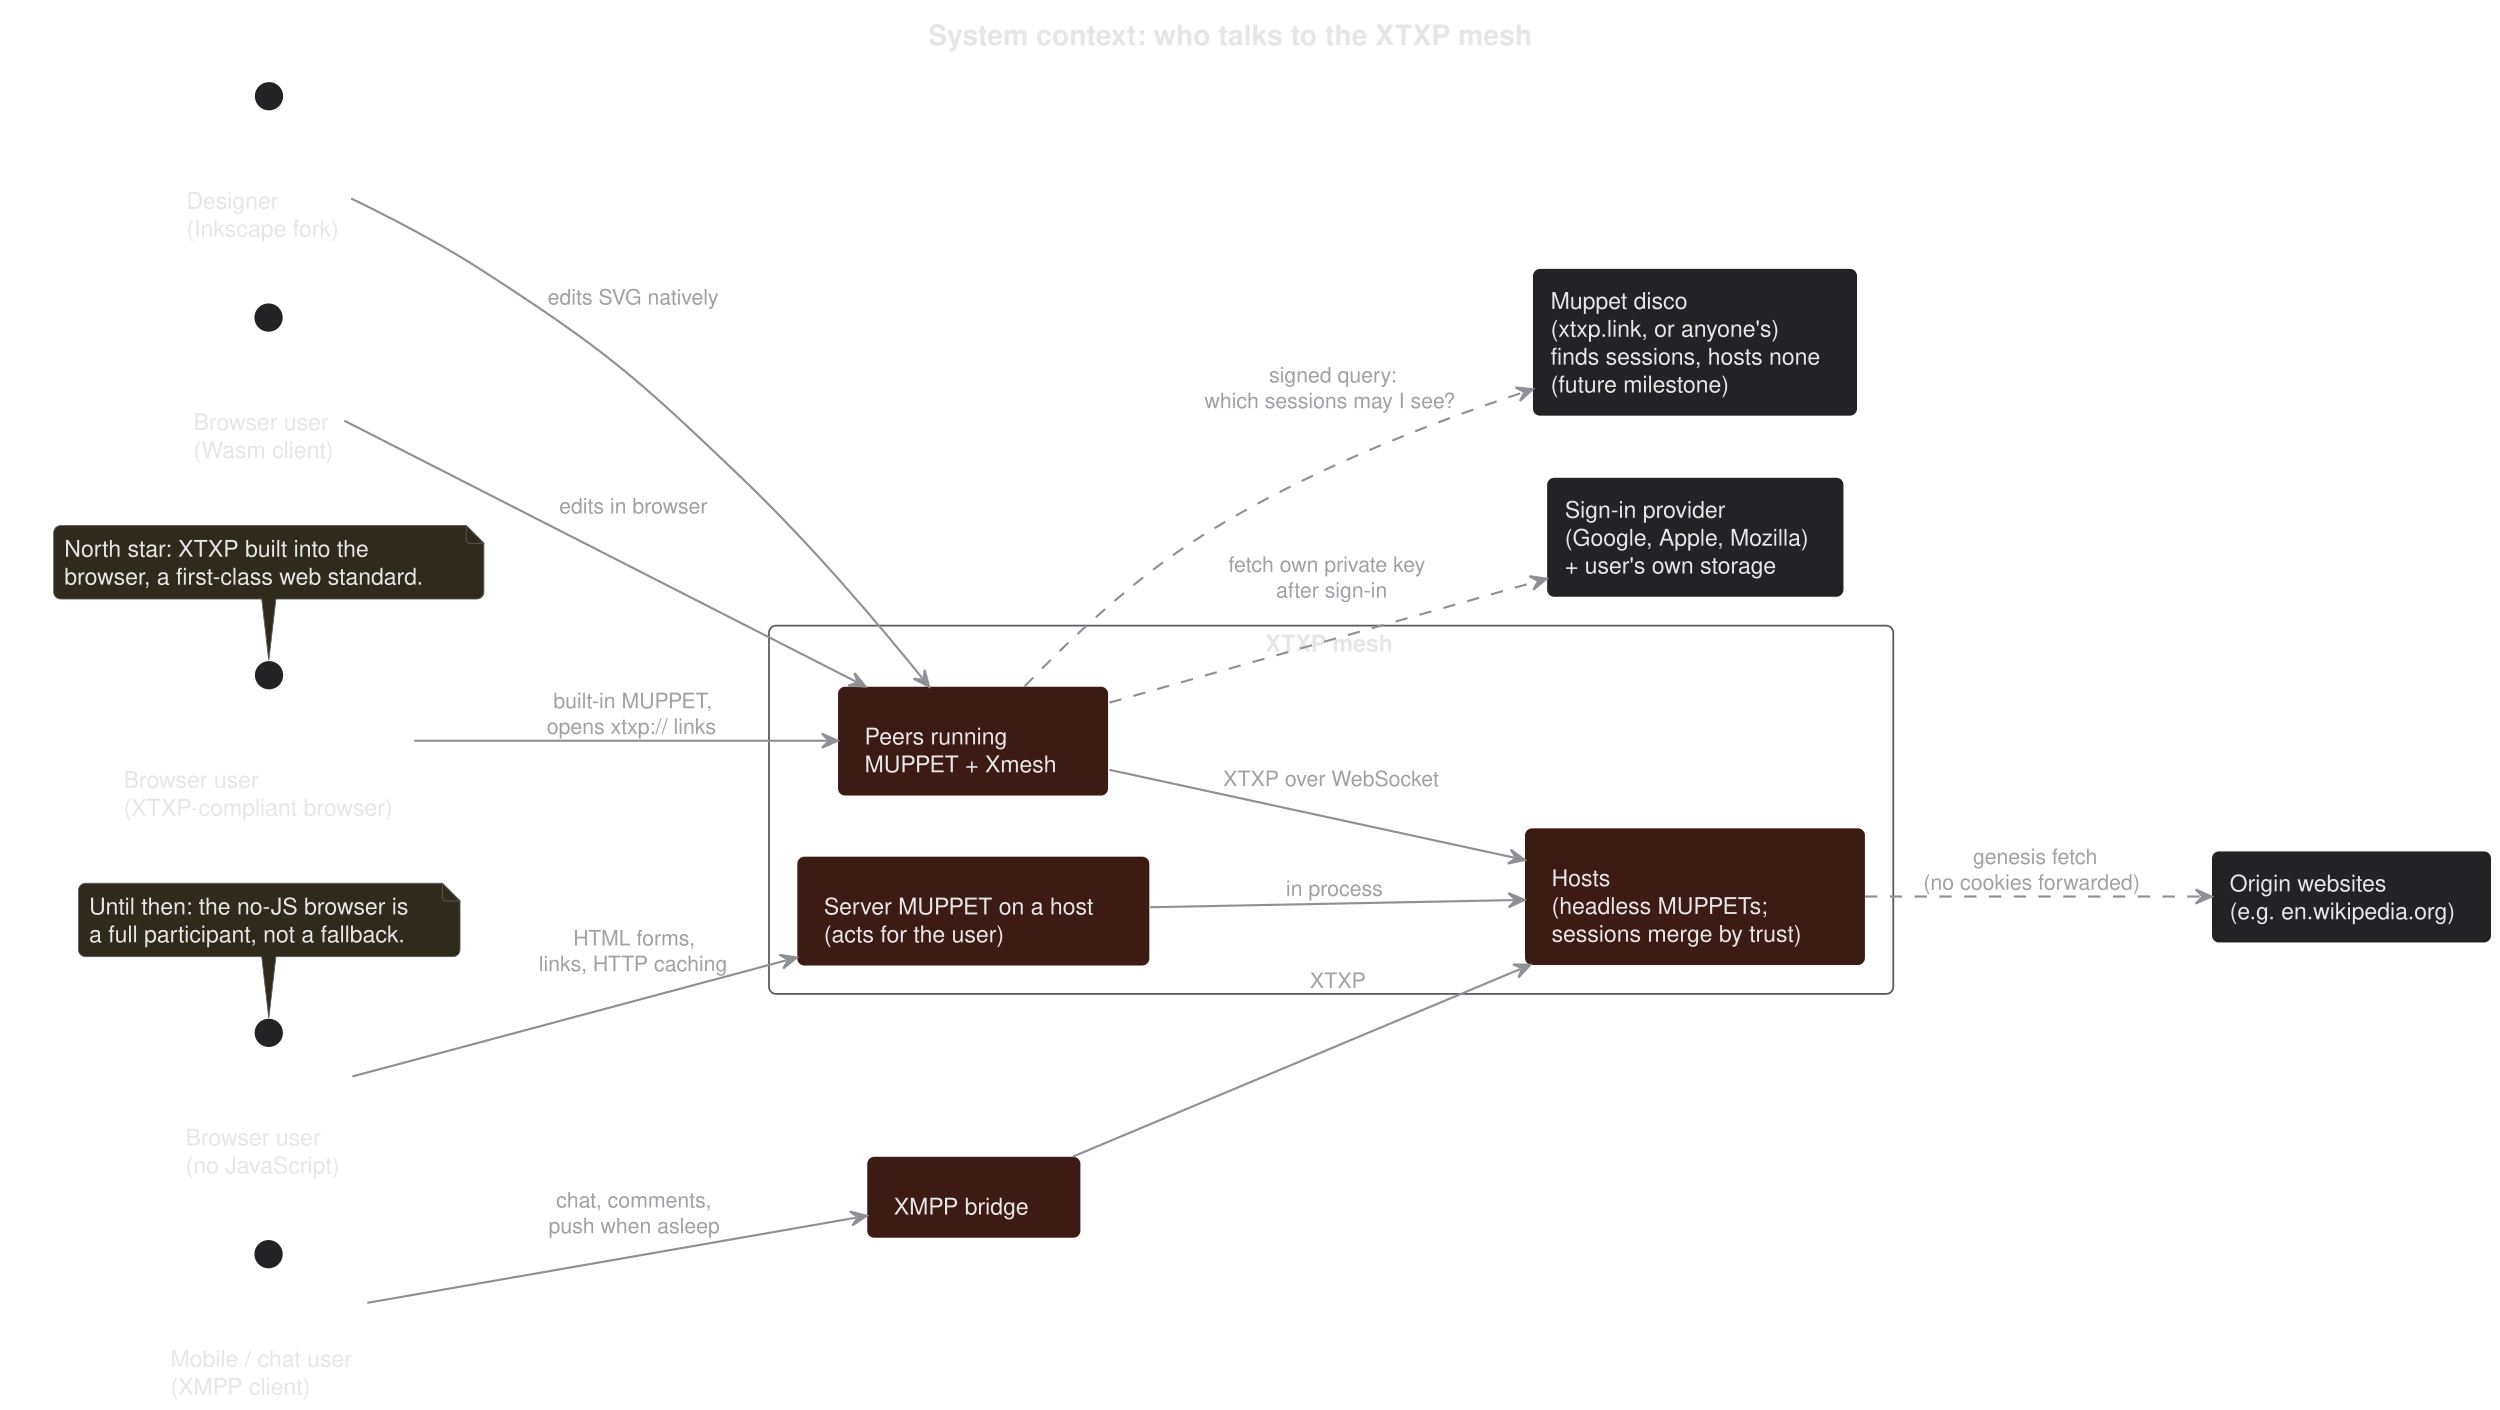
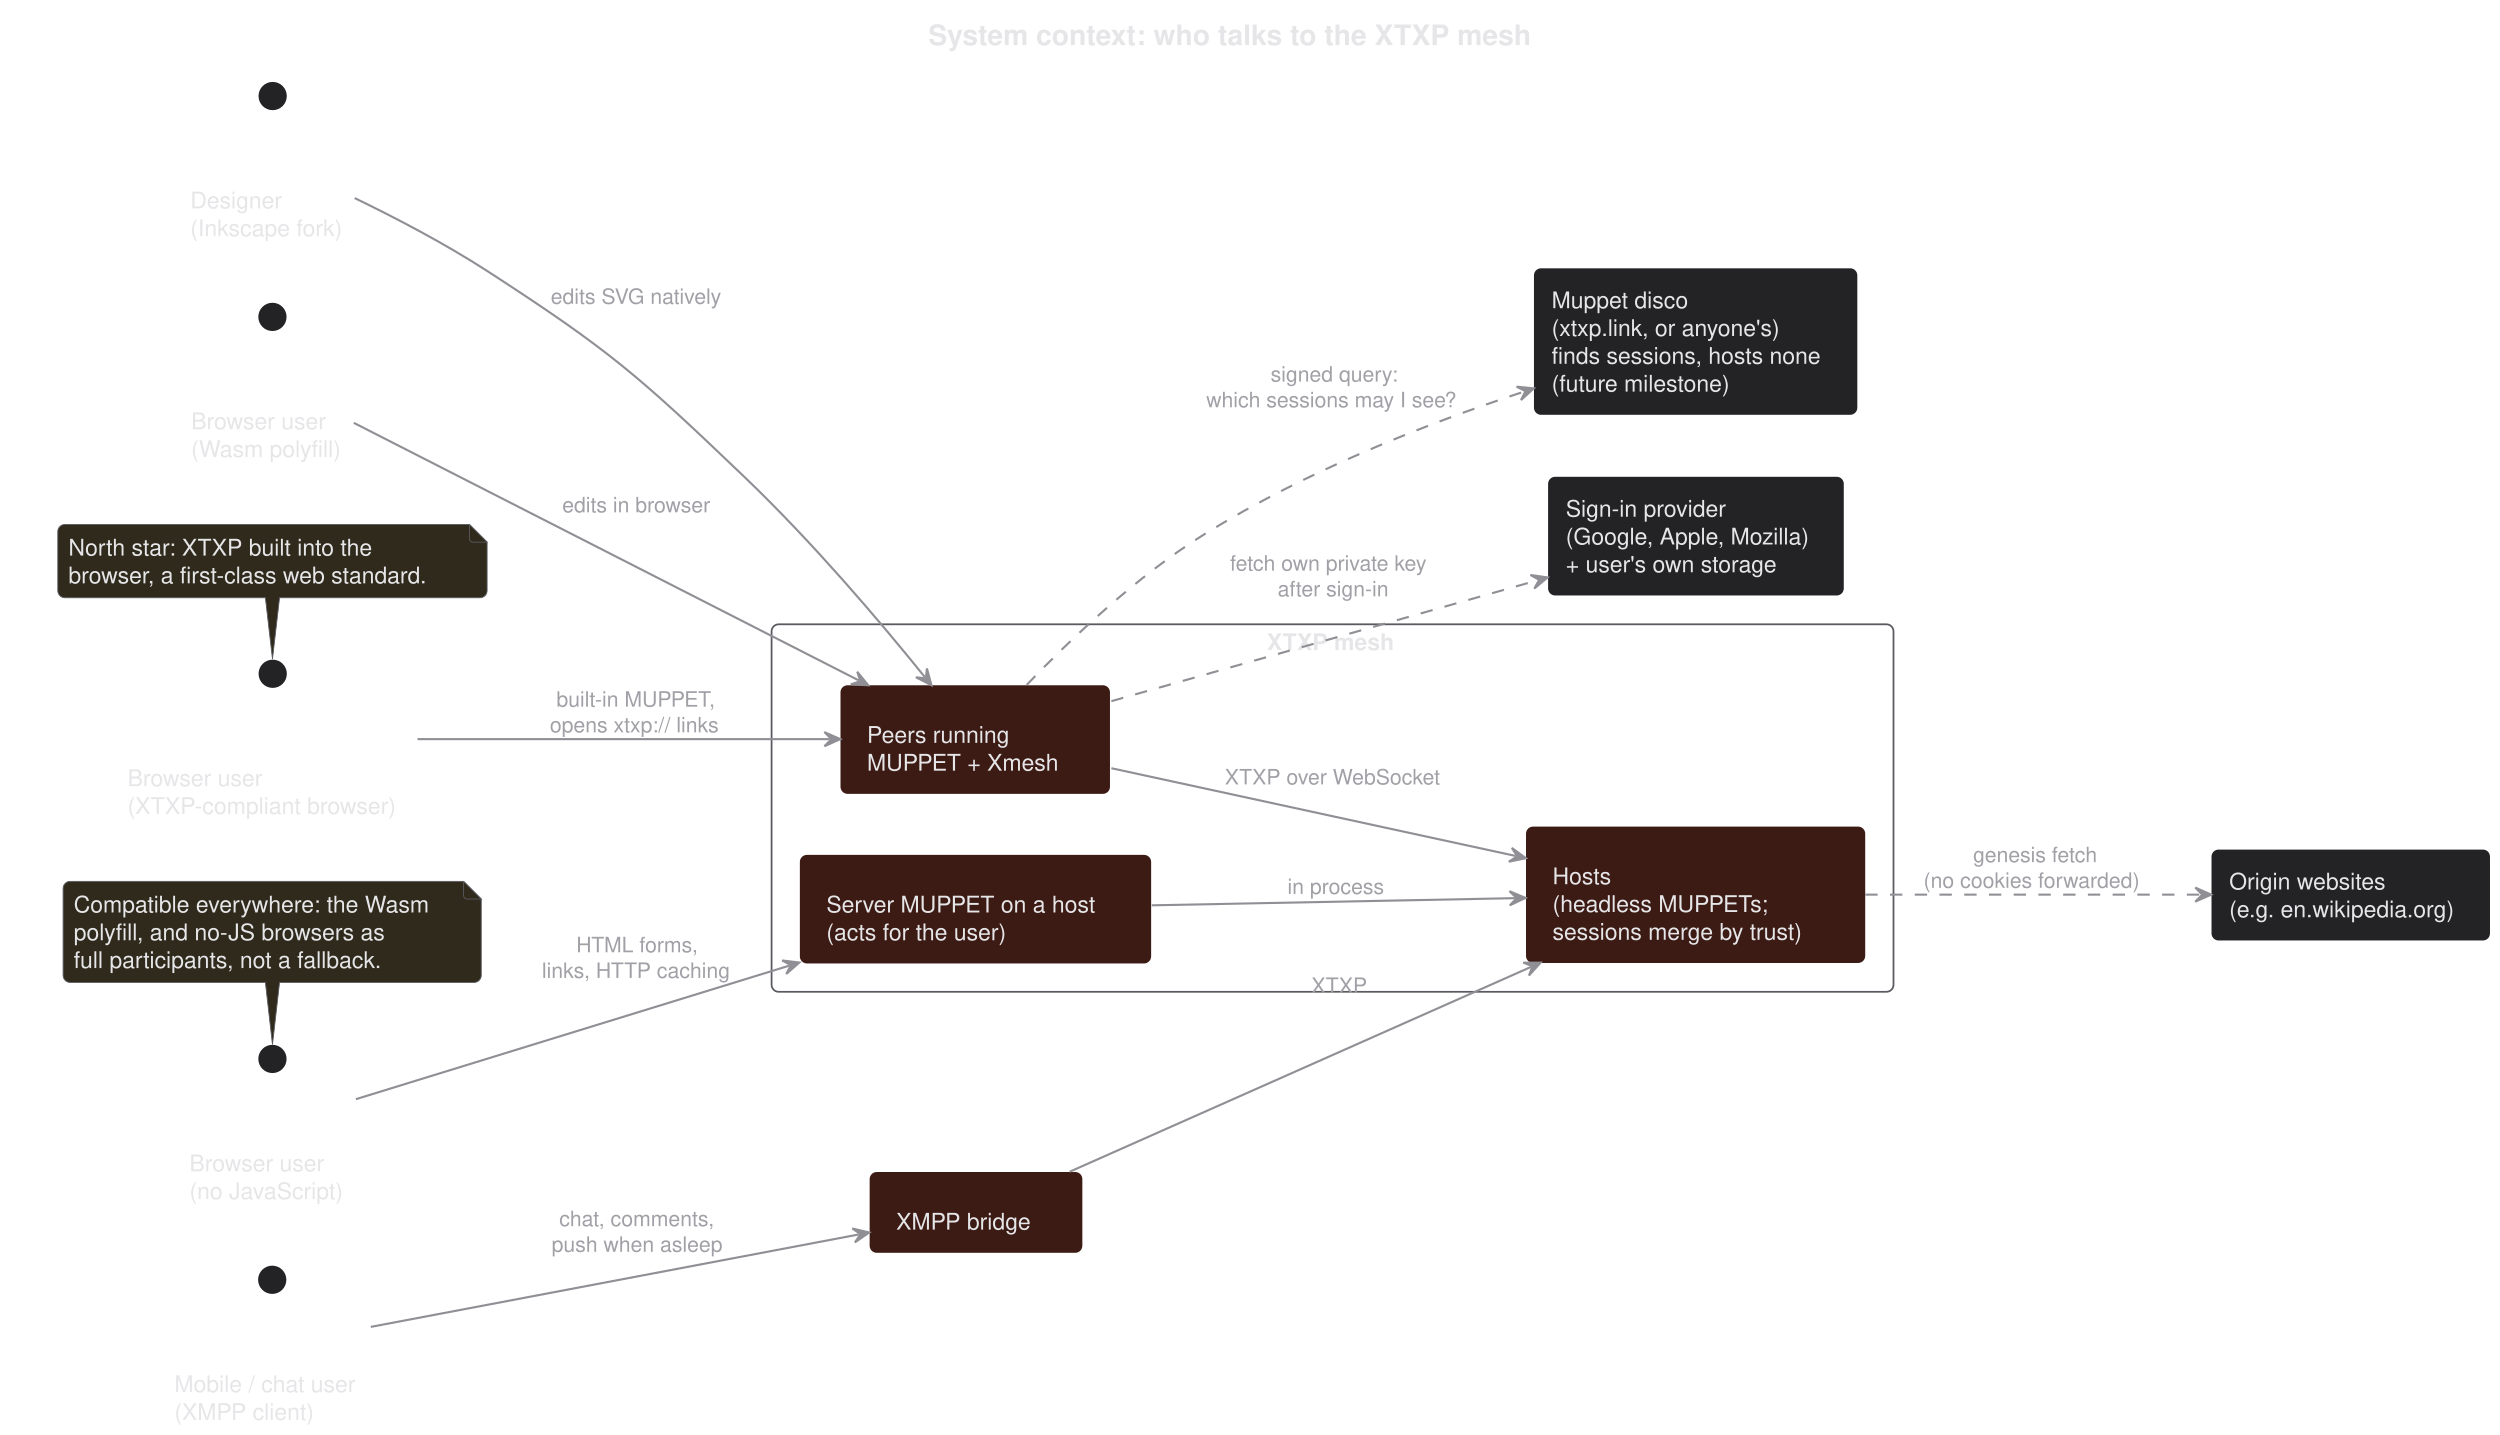
- <svg xmlns="http://www.w3.org/2000/svg" contentStyleType="text/css" data-diagram-type="DESCRIPTION" height="796px" preserveAspectRatio="none" style="width:1412px;height:796px;" version="1.1" viewBox="0 0 1412 796" width="1412px" zoomAndPan="magnify">
+ <svg xmlns="http://www.w3.org/2000/svg" contentStyleType="text/css" data-diagram-type="DESCRIPTION" height="812px" preserveAspectRatio="none" style="width:1415px;height:812px;" version="1.1" viewBox="0 0 1415 812" width="1415px" zoomAndPan="magnify">
  <defs />
  <g>
    <g class="title" data-source-line="2">
-       <text fill="#E6E6E8" font-family="Helvetica" font-size="16" font-weight="bold" lengthAdjust="spacing" textLength="350.5" x="524.215" y="25.5">System context: who talks to the XTXP mesh</text>
+       <text fill="#E6E6E8" font-family="Helvetica" font-size="16" font-weight="bold" lengthAdjust="spacing" textLength="350.5" x="525.415" y="25.5">System context: who talks to the XTXP mesh</text>
    </g>
    <g class="cluster" data-entity="mesh" data-source-line="12" data-uid="ent0007" id="cluster_mesh">
-       <rect fill="none" height="208" rx="4" ry="4" style="stroke:#5A5A60;stroke-width:1;" width="635" x="434.32" y="353.359" />
-       <text fill="#E6E6E8" font-family="Helvetica" font-size="13" font-weight="bold" lengthAdjust="spacing" textLength="74.356" x="714.642" y="367.953">XTXP mesh</text>
+       <rect fill="none" height="208" rx="4" ry="4" style="stroke:#5A5A60;stroke-width:1;" width="635" x="436.72" y="353.359" />
+       <text fill="#E6E6E8" font-family="Helvetica" font-size="13" font-weight="bold" lengthAdjust="spacing" textLength="74.356" x="717.042" y="367.953">XTXP mesh</text>
    </g>
    <g class="entity" data-entity="peers" data-source-line="13" data-uid="ent0008" id="entity_peers">
-       <rect fill="#3D1B15" height="61.459" rx="4" ry="4" width="152.525" x="473.32" y="387.859" />
-       <rect fill="#3D1B15" height="10" width="15" x="605.845" y="392.859" />
-       <rect fill="#3D1B15" height="2" width="4" x="603.845" y="394.859" />
-       <rect fill="#3D1B15" height="2" width="4" x="603.845" y="398.859" />
-       <text fill="#E6E6E8" font-family="Helvetica" font-size="13" lengthAdjust="spacing" textLength="85.617" x="488.32" y="420.453">Peers running</text>
-       <text fill="#E6E6E8" font-family="Helvetica" font-size="13" lengthAdjust="spacing" textLength="112.525" x="488.32" y="436.183">MUPPET + Xmesh</text>
+       <rect fill="#3D1B15" height="61.459" rx="4" ry="4" width="152.525" x="475.72" y="387.859" />
+       <rect fill="#3D1B15" height="10" width="15" x="608.245" y="392.859" />
+       <rect fill="#3D1B15" height="2" width="4" x="606.245" y="394.859" />
+       <rect fill="#3D1B15" height="2" width="4" x="606.245" y="398.859" />
+       <text fill="#E6E6E8" font-family="Helvetica" font-size="13" lengthAdjust="spacing" textLength="85.617" x="490.72" y="420.453">Peers running</text>
+       <text fill="#E6E6E8" font-family="Helvetica" font-size="13" lengthAdjust="spacing" textLength="112.525" x="490.72" y="436.183">MUPPET + Xmesh</text>
    </g>
    <g class="entity" data-entity="hosts" data-source-line="14" data-uid="ent0009" id="entity_hosts">
-       <rect fill="#3D1B15" height="77.189" rx="4" ry="4" width="191.988" x="861.32" y="467.859" />
-       <rect fill="#3D1B15" height="10" width="15" x="1033.308" y="472.859" />
-       <rect fill="#3D1B15" height="2" width="4" x="1031.308" y="474.859" />
-       <rect fill="#3D1B15" height="2" width="4" x="1031.308" y="478.859" />
-       <text fill="#E6E6E8" font-family="Helvetica" font-size="13" lengthAdjust="spacing" textLength="35.433" x="876.32" y="500.453">Hosts</text>
-       <text fill="#E6E6E8" font-family="Helvetica" font-size="13" lengthAdjust="spacing" textLength="128.388" x="876.32" y="516.183">(headless MUPPETs;</text>
-       <text fill="#E6E6E8" font-family="Helvetica" font-size="13" lengthAdjust="spacing" textLength="151.988" x="876.32" y="531.912">sessions merge by trust)</text>
+       <rect fill="#3D1B15" height="77.189" rx="4" ry="4" width="191.988" x="863.72" y="467.859" />
+       <rect fill="#3D1B15" height="10" width="15" x="1035.708" y="472.859" />
+       <rect fill="#3D1B15" height="2" width="4" x="1033.708" y="474.859" />
+       <rect fill="#3D1B15" height="2" width="4" x="1033.708" y="478.859" />
+       <text fill="#E6E6E8" font-family="Helvetica" font-size="13" lengthAdjust="spacing" textLength="35.433" x="878.72" y="500.453">Hosts</text>
+       <text fill="#E6E6E8" font-family="Helvetica" font-size="13" lengthAdjust="spacing" textLength="128.388" x="878.72" y="516.183">(headless MUPPETs;</text>
+       <text fill="#E6E6E8" font-family="Helvetica" font-size="13" lengthAdjust="spacing" textLength="151.988" x="878.72" y="531.912">sessions merge by trust)</text>
    </g>
    <g class="entity" data-entity="server" data-source-line="15" data-uid="ent0010" id="entity_server">
-       <rect fill="#3D1B15" height="61.459" rx="4" ry="4" width="198.818" x="450.32" y="483.859" />
-       <rect fill="#3D1B15" height="10" width="15" x="629.138" y="488.859" />
-       <rect fill="#3D1B15" height="2" width="4" x="627.138" y="490.859" />
-       <rect fill="#3D1B15" height="2" width="4" x="627.138" y="494.859" />
-       <text fill="#E6E6E8" font-family="Helvetica" font-size="13" lengthAdjust="spacing" textLength="158.818" x="465.32" y="516.453">Server MUPPET on a host</text>
-       <text fill="#E6E6E8" font-family="Helvetica" font-size="13" lengthAdjust="spacing" textLength="110.335" x="465.32" y="532.183">(acts for the user)</text>
+       <rect fill="#3D1B15" height="61.459" rx="4" ry="4" width="198.818" x="452.72" y="483.859" />
+       <rect fill="#3D1B15" height="10" width="15" x="631.538" y="488.859" />
+       <rect fill="#3D1B15" height="2" width="4" x="629.538" y="490.859" />
+       <rect fill="#3D1B15" height="2" width="4" x="629.538" y="494.859" />
+       <text fill="#E6E6E8" font-family="Helvetica" font-size="13" lengthAdjust="spacing" textLength="158.818" x="467.72" y="516.453">Server MUPPET on a host</text>
+       <text fill="#E6E6E8" font-family="Helvetica" font-size="13" lengthAdjust="spacing" textLength="110.335" x="467.72" y="532.183">(acts for the user)</text>
    </g>
    <g class="entity" data-entity="designer" data-source-line="6" data-uid="ent0002" id="entity_designer">
-       <ellipse cx="151.924" cy="54.359" fill="#232326" rx="8" ry="8" />
-       <path d="M151.924,62.359 L151.924,89.359 M138.924,70.359 L164.924,70.359 M151.924,89.359 L138.924,104.359 M151.924,89.359 L164.924,104.359" fill="none" />
-       <text fill="#E6E6E8" font-family="Helvetica" font-size="13" lengthAdjust="spacing" textLength="55.098" x="105.32" y="117.953">Designer</text>
-       <text fill="#E6E6E8" font-family="Helvetica" font-size="13" lengthAdjust="spacing" textLength="93.209" x="105.32" y="133.683">(Inkscape fork)</text>
+       <ellipse cx="154.325" cy="54.359" fill="#232326" rx="8" ry="8" />
+       <path d="M154.325,62.359 L154.325,89.359 M141.325,70.359 L167.325,70.359 M154.325,89.359 L141.325,104.359 M154.325,89.359 L167.325,104.359" fill="none" />
+       <text fill="#E6E6E8" font-family="Helvetica" font-size="13" lengthAdjust="spacing" textLength="55.098" x="107.72" y="117.953">Designer</text>
+       <text fill="#E6E6E8" font-family="Helvetica" font-size="13" lengthAdjust="spacing" textLength="93.209" x="107.72" y="133.683">(Inkscape fork)</text>
    </g>
    <g class="entity" data-entity="wasm" data-source-line="7" data-uid="ent0003" id="entity_wasm">
-       <ellipse cx="151.687" cy="179.359" fill="#232326" rx="8" ry="8" />
-       <path d="M151.687,187.359 L151.687,214.359 M138.687,195.359 L164.687,195.359 M151.687,214.359 L138.687,229.359 M151.687,214.359 L164.687,229.359" fill="none" />
-       <text fill="#E6E6E8" font-family="Helvetica" font-size="13" lengthAdjust="spacing" textLength="81.847" x="109.32" y="242.953">Browser user</text>
-       <text fill="#E6E6E8" font-family="Helvetica" font-size="13" lengthAdjust="spacing" textLength="84.735" x="109.32" y="258.683">(Wasm client)</text>
+       <ellipse cx="154.202" cy="179.359" fill="#232326" rx="8" ry="8" />
+       <path d="M154.202,187.359 L154.202,214.359 M141.202,195.359 L167.202,195.359 M154.202,214.359 L141.202,229.359 M154.202,214.359 L167.202,229.359" fill="none" />
+       <text fill="#E6E6E8" font-family="Helvetica" font-size="13" lengthAdjust="spacing" textLength="81.847" x="108.22" y="242.953">Browser user</text>
+       <text fill="#E6E6E8" font-family="Helvetica" font-size="13" lengthAdjust="spacing" textLength="91.965" x="108.22" y="258.683">(Wasm polyfill)</text>
    </g>
    <g class="entity" data-entity="native" data-source-line="8" data-uid="ent0004" id="entity_native">
-       <ellipse cx="151.956" cy="381.359" fill="#232326" rx="8" ry="8" />
-       <path d="M151.956,389.359 L151.956,416.359 M138.956,397.359 L164.956,397.359 M151.956,416.359 L138.956,431.359 M151.956,416.359 L164.956,431.359" fill="none" />
-       <text fill="#E6E6E8" font-family="Helvetica" font-size="13" lengthAdjust="spacing" textLength="81.847" x="69.82" y="444.953">Browser user</text>
-       <text fill="#E6E6E8" font-family="Helvetica" font-size="13" lengthAdjust="spacing" textLength="164.271" x="69.82" y="460.683">(XTXP-compliant browser)</text>
+       <ellipse cx="154.356" cy="381.359" fill="#232326" rx="8" ry="8" />
+       <path d="M154.356,389.359 L154.356,416.359 M141.356,397.359 L167.356,397.359 M154.356,416.359 L141.356,431.359 M154.356,416.359 L167.356,431.359" fill="none" />
+       <text fill="#E6E6E8" font-family="Helvetica" font-size="13" lengthAdjust="spacing" textLength="81.847" x="72.22" y="444.953">Browser user</text>
+       <text fill="#E6E6E8" font-family="Helvetica" font-size="13" lengthAdjust="spacing" textLength="164.271" x="72.22" y="460.683">(XTXP-compliant browser)</text>
    </g>
    <g class="entity" data-entity="nojs" data-source-line="9" data-uid="ent0005" id="entity_nojs">
-       <ellipse cx="151.802" cy="583.359" fill="#232326" rx="8" ry="8" />
-       <path d="M151.802,591.359 L151.802,618.359 M138.802,599.359 L164.802,599.359 M151.802,618.359 L138.802,633.359 M151.802,618.359 L164.802,633.359" fill="none" />
-       <text fill="#E6E6E8" font-family="Helvetica" font-size="13" lengthAdjust="spacing" textLength="81.847" x="104.82" y="646.953">Browser user</text>
-       <text fill="#E6E6E8" font-family="Helvetica" font-size="13" lengthAdjust="spacing" textLength="93.964" x="104.82" y="662.683">(no JavaScript)</text>
+       <ellipse cx="154.202" cy="599.359" fill="#232326" rx="8" ry="8" />
+       <path d="M154.202,607.359 L154.202,634.359 M141.202,615.359 L167.202,615.359 M154.202,634.359 L141.202,649.359 M154.202,634.359 L167.202,649.359" fill="none" />
+       <text fill="#E6E6E8" font-family="Helvetica" font-size="13" lengthAdjust="spacing" textLength="81.847" x="107.22" y="662.953">Browser user</text>
+       <text fill="#E6E6E8" font-family="Helvetica" font-size="13" lengthAdjust="spacing" textLength="93.964" x="107.22" y="678.683">(no JavaScript)</text>
    </g>
    <g class="entity" data-entity="mobile" data-source-line="10" data-uid="ent0006" id="entity_mobile">
-       <ellipse cx="151.678" cy="708.359" fill="#232326" rx="8" ry="8" />
-       <path d="M151.678,716.359 L151.678,743.359 M138.678,724.359 L164.678,724.359 M151.678,743.359 L138.678,758.359 M151.678,743.359 L164.678,758.359" fill="none" />
-       <text fill="#E6E6E8" font-family="Helvetica" font-size="13" lengthAdjust="spacing" textLength="110.716" x="96.32" y="771.953">Mobile / chat user</text>
-       <text fill="#E6E6E8" font-family="Helvetica" font-size="13" lengthAdjust="spacing" textLength="83.592" x="96.32" y="787.683">(XMPP client)</text>
+       <ellipse cx="154.078" cy="724.359" fill="#232326" rx="8" ry="8" />
+       <path d="M154.078,732.359 L154.078,759.359 M141.078,740.359 L167.078,740.359 M154.078,759.359 L141.078,774.359 M154.078,759.359 L167.078,774.359" fill="none" />
+       <text fill="#E6E6E8" font-family="Helvetica" font-size="13" lengthAdjust="spacing" textLength="110.716" x="98.72" y="787.953">Mobile / chat user</text>
+       <text fill="#E6E6E8" font-family="Helvetica" font-size="13" lengthAdjust="spacing" textLength="83.592" x="98.72" y="803.683">(XMPP client)</text>
    </g>
    <g class="entity" data-entity="disco" data-source-line="18" data-uid="ent0011" id="entity_disco">
-       <rect fill="#232326" height="82.918" rx="4" ry="4" width="183.02" x="865.82" y="151.859" />
-       <text fill="#E6E6E8" font-family="Helvetica" font-size="13" lengthAdjust="spacing" textLength="84.03" x="875.82" y="174.453">Muppet disco</text>
-       <text fill="#E6E6E8" font-family="Helvetica" font-size="13" lengthAdjust="spacing" textLength="140.594" x="875.82" y="190.183">(xtxp.link, or anyone's)</text>
-       <text fill="#E6E6E8" font-family="Helvetica" font-size="13" lengthAdjust="spacing" textLength="163.02" x="875.82" y="205.912">finds sessions, hosts none</text>
-       <text fill="#E6E6E8" font-family="Helvetica" font-size="13" lengthAdjust="spacing" textLength="109.484" x="875.82" y="221.642">(future milestone)</text>
+       <rect fill="#232326" height="82.918" rx="4" ry="4" width="183.02" x="868.22" y="151.859" />
+       <text fill="#E6E6E8" font-family="Helvetica" font-size="13" lengthAdjust="spacing" textLength="84.03" x="878.22" y="174.453">Muppet disco</text>
+       <text fill="#E6E6E8" font-family="Helvetica" font-size="13" lengthAdjust="spacing" textLength="140.594" x="878.22" y="190.183">(xtxp.link, or anyone's)</text>
+       <text fill="#E6E6E8" font-family="Helvetica" font-size="13" lengthAdjust="spacing" textLength="163.02" x="878.22" y="205.912">finds sessions, hosts none</text>
+       <text fill="#E6E6E8" font-family="Helvetica" font-size="13" lengthAdjust="spacing" textLength="109.484" x="878.22" y="221.642">(future milestone)</text>
    </g>
    <g class="entity" data-entity="bridge" data-source-line="19" data-uid="ent0012" id="entity_bridge">
-       <rect fill="#3D1B15" height="45.73" rx="4" ry="4" width="120.387" x="489.82" y="653.359" />
-       <rect fill="#3D1B15" height="10" width="15" x="590.207" y="658.359" />
-       <rect fill="#3D1B15" height="2" width="4" x="588.207" y="660.359" />
-       <rect fill="#3D1B15" height="2" width="4" x="588.207" y="664.359" />
-       <text fill="#E6E6E8" font-family="Helvetica" font-size="13" lengthAdjust="spacing" textLength="80.387" x="504.82" y="685.953">XMPP bridge</text>
+       <rect fill="#3D1B15" height="45.73" rx="4" ry="4" width="120.387" x="492.22" y="663.359" />
+       <rect fill="#3D1B15" height="10" width="15" x="592.607" y="668.359" />
+       <rect fill="#3D1B15" height="2" width="4" x="590.607" y="670.359" />
+       <rect fill="#3D1B15" height="2" width="4" x="590.607" y="674.359" />
+       <text fill="#E6E6E8" font-family="Helvetica" font-size="13" lengthAdjust="spacing" textLength="80.387" x="507.22" y="695.953">XMPP bridge</text>
    </g>
    <g class="entity" data-entity="origin" data-source-line="20" data-uid="ent0013" id="entity_origin">
-       <rect fill="#232326" height="51.459" rx="4" ry="4" width="157.611" x="1249.32" y="480.859" />
-       <text fill="#E6E6E8" font-family="Helvetica" font-size="13" lengthAdjust="spacing" textLength="95.323" x="1259.32" y="503.453">Origin websites</text>
-       <text fill="#E6E6E8" font-family="Helvetica" font-size="13" lengthAdjust="spacing" textLength="137.611" x="1259.32" y="519.183">(e.g. en.wikipedia.org)</text>
+       <rect fill="#232326" height="51.459" rx="4" ry="4" width="157.611" x="1251.72" y="480.859" />
+       <text fill="#E6E6E8" font-family="Helvetica" font-size="13" lengthAdjust="spacing" textLength="95.323" x="1261.72" y="503.453">Origin websites</text>
+       <text fill="#E6E6E8" font-family="Helvetica" font-size="13" lengthAdjust="spacing" textLength="137.611" x="1261.72" y="519.183">(e.g. en.wikipedia.org)</text>
    </g>
    <g class="entity" data-entity="sso" data-source-line="21" data-uid="ent0014" id="entity_sso">
-       <rect fill="#232326" height="67.189" rx="4" ry="4" width="167.355" x="873.82" y="269.859" />
-       <text fill="#E6E6E8" font-family="Helvetica" font-size="13" lengthAdjust="spacing" textLength="99.144" x="883.82" y="292.453">Sign-in provider</text>
-       <text fill="#E6E6E8" font-family="Helvetica" font-size="13" lengthAdjust="spacing" textLength="147.355" x="883.82" y="308.183">(Google, Apple, Mozilla)</text>
-       <text fill="#E6E6E8" font-family="Helvetica" font-size="13" lengthAdjust="spacing" textLength="130.121" x="883.82" y="323.912">+ user's own storage</text>
+       <rect fill="#232326" height="67.189" rx="4" ry="4" width="167.355" x="876.22" y="269.859" />
+       <text fill="#E6E6E8" font-family="Helvetica" font-size="13" lengthAdjust="spacing" textLength="99.144" x="886.22" y="292.453">Sign-in provider</text>
+       <text fill="#E6E6E8" font-family="Helvetica" font-size="13" lengthAdjust="spacing" textLength="147.355" x="886.22" y="308.183">(Google, Apple, Mozilla)</text>
+       <text fill="#E6E6E8" font-family="Helvetica" font-size="13" lengthAdjust="spacing" textLength="130.121" x="886.22" y="323.912">+ user's own storage</text>
    </g>
    <g class="entity" data-entity="GMN30" data-source-line="42" data-uid="ent0031" id="entity_GMN30">
-       <path d="M30.32,300.859 L30.32,334.318 A4,4 0 0 0 34.32,338.318 L147.82,338.318 L151.82,372.989 L155.82,338.318 L269.291,338.318 A4,4 0 0 0 273.291,334.318 L273.291,306.859 L263.291,296.859 L34.32,296.859 A4,4 0 0 0 30.32,300.859" fill="#2F2A1C" style="stroke:#5A5A60;stroke-width:0.5;" />
-       <path d="M263.291,296.859 L263.291,304.859 A2,2 0 0 0 265.291,306.859 L273.291,306.859 L263.291,296.859" fill="#2F2A1C" style="stroke:#5A5A60;stroke-width:0.5;" />
-       <text fill="#E6E6E8" font-family="Helvetica" font-size="13" lengthAdjust="spacing" textLength="182.781" x="36.32" y="314.453">North star: XTXP built into the</text>
-       <text fill="#E6E6E8" font-family="Helvetica" font-size="13" lengthAdjust="spacing" textLength="221.971" x="36.32" y="330.183">browser, a first-class web standard.</text>
+       <path d="M32.72,300.859 L32.72,334.318 A4,4 0 0 0 36.72,338.318 L150.22,338.318 L154.22,372.989 L158.22,338.318 L271.691,338.318 A4,4 0 0 0 275.691,334.318 L275.691,306.859 L265.691,296.859 L36.72,296.859 A4,4 0 0 0 32.72,300.859" fill="#2F2A1C" style="stroke:#5A5A60;stroke-width:0.5;" />
+       <path d="M265.691,296.859 L265.691,304.859 A2,2 0 0 0 267.691,306.859 L275.691,306.859 L265.691,296.859" fill="#2F2A1C" style="stroke:#5A5A60;stroke-width:0.5;" />
+       <text fill="#E6E6E8" font-family="Helvetica" font-size="13" lengthAdjust="spacing" textLength="182.781" x="38.72" y="314.453">North star: XTXP built into the</text>
+       <text fill="#E6E6E8" font-family="Helvetica" font-size="13" lengthAdjust="spacing" textLength="221.971" x="38.72" y="330.183">browser, a first-class web standard.</text>
    </g>
    <g class="entity" data-entity="GMN33" data-source-line="47" data-uid="ent0034" id="entity_GMN33">
-       <path d="M44.32,502.859 L44.32,536.318 A4,4 0 0 0 48.32,540.318 L147.82,540.318 L151.82,574.989 L155.82,540.318 L255.819,540.318 A4,4 0 0 0 259.818,536.318 L259.818,508.859 L249.819,498.859 L48.32,498.859 A4,4 0 0 0 44.32,502.859" fill="#2F2A1C" style="stroke:#5A5A60;stroke-width:0.5;" />
-       <path d="M249.819,498.859 L249.819,506.859 A2,2 0 0 0 251.819,508.859 L259.818,508.859 L249.819,498.859" fill="#2F2A1C" style="stroke:#5A5A60;stroke-width:0.5;" />
-       <text fill="#E6E6E8" font-family="Helvetica" font-size="13" lengthAdjust="spacing" textLength="194.499" x="50.32" y="516.453">Until then: the no-JS browser is</text>
-       <text fill="#E6E6E8" font-family="Helvetica" font-size="13" lengthAdjust="spacing" textLength="192.448" x="50.32" y="532.183">a full participant, not a fallback.</text>
+       <path d="M35.72,502.859 L35.72,552.048 A4,4 0 0 0 39.72,556.048 L150.22,556.048 L154.22,591.229 L158.22,556.048 L268.382,556.048 A4,4 0 0 0 272.382,552.048 L272.382,508.859 L262.382,498.859 L39.72,498.859 A4,4 0 0 0 35.72,502.859" fill="#2F2A1C" style="stroke:#5A5A60;stroke-width:0.5;" />
+       <path d="M262.382,498.859 L262.382,506.859 A2,2 0 0 0 264.382,508.859 L272.382,508.859 L262.382,498.859" fill="#2F2A1C" style="stroke:#5A5A60;stroke-width:0.5;" />
+       <text fill="#E6E6E8" font-family="Helvetica" font-size="13" lengthAdjust="spacing" textLength="215.662" x="41.72" y="516.453">Compatible everywhere: the Wasm</text>
+       <text fill="#E6E6E8" font-family="Helvetica" font-size="13" lengthAdjust="spacing" textLength="190.639" x="41.72" y="532.183">polyfill, and no-JS browsers as</text>
+       <text fill="#E6E6E8" font-family="Helvetica" font-size="13" lengthAdjust="spacing" textLength="188.354" x="41.72" y="547.912">full participants, not a fallback.</text>
    </g>
    <g class="link" data-entity-1="designer" data-entity-2="peers" data-source-line="23" data-uid="lnk15" id="link_designer_peers">
-       <path d="M198.36,112.119 C221.43,123.299 249.52,137.939 273.32,153.359 C342.58,198.239 358.67,212.319 418.32,269.359 C458.33,307.629 495.862,352.02 521.002,383.17" fill="none" id="designer-to-peers" style="stroke:#8F8F95;stroke-width:1.2;" />
-       <polygon fill="#8F8F95" points="524.77,387.839,522.23,378.324,521.63,383.949,516.005,383.348,524.77,387.839" style="stroke:#8F8F95;stroke-width:1.2;" />
-       <text fill="#A0A0A6" font-family="Helvetica" font-size="12" lengthAdjust="spacing" textLength="103.242" x="309.32" y="171.984">edits SVG natively</text>
+       <path d="M200.77,112.119 C223.84,123.299 251.93,137.939 275.72,153.359 C344.98,198.239 361.08,212.319 420.72,269.359 C460.73,307.629 498.261,352.021 523.411,383.171" fill="none" id="designer-to-peers" style="stroke:#8F8F95;stroke-width:1.2;" />
+       <polygon fill="#8F8F95" points="527.18,387.839,524.639,378.324,524.039,383.949,518.414,383.35,527.18,387.839" style="stroke:#8F8F95;stroke-width:1.2;" />
+       <text fill="#A0A0A6" font-family="Helvetica" font-size="12" lengthAdjust="spacing" textLength="103.242" x="311.72" y="171.984">edits SVG natively</text>
    </g>
    <g class="link" data-entity-1="wasm" data-entity-2="peers" data-source-line="24" data-uid="lnk16" id="link_wasm_peers">
-       <path d="M194.45,237.599 C264.84,273.499 402.295,343.623 483.485,385.033" fill="none" id="wasm-to-peers" style="stroke:#8F8F95;stroke-width:1.2;" />
-       <polygon fill="#8F8F95" points="488.83,387.759,482.63,380.107,484.376,385.488,478.995,387.233,488.83,387.759" style="stroke:#8F8F95;stroke-width:1.2;" />
-       <text fill="#A0A0A6" font-family="Helvetica" font-size="12" lengthAdjust="spacing" textLength="90.984" x="315.82" y="289.984">edits in browser</text>
+       <path d="M200.26,239.339 C271.82,275.839 406.195,344.383 486.065,385.123" fill="none" id="wasm-to-peers" style="stroke:#8F8F95;stroke-width:1.2;" />
+       <polygon fill="#8F8F95" points="491.41,387.849,485.21,380.197,486.956,385.577,481.575,387.323,491.41,387.849" style="stroke:#8F8F95;stroke-width:1.2;" />
+       <text fill="#A0A0A6" font-family="Helvetica" font-size="12" lengthAdjust="spacing" textLength="90.984" x="318.22" y="289.984">edits in browser</text>
    </g>
    <g class="link" data-entity-1="native" data-entity-2="peers" data-source-line="25" data-uid="lnk17" id="link_native_peers">
-       <path d="M233.91,418.359 C304.06,418.359 398.7,418.359 467.2,418.359" fill="none" id="native-to-peers" style="stroke:#8F8F95;stroke-width:1.2;" />
-       <polygon fill="#8F8F95" points="473.2,418.359,464.2,414.359,468.2,418.359,464.2,422.359,473.2,418.359" style="stroke:#8F8F95;stroke-width:1.2;" />
-       <text fill="#A0A0A6" font-family="Helvetica" font-size="12" lengthAdjust="spacing" textLength="96.586" x="312.535" y="399.984">built-in MUPPET,</text>
-       <text fill="#A0A0A6" font-family="Helvetica" font-size="12" lengthAdjust="spacing" textLength="104.016" x="308.82" y="414.504">opens xtxp:// links</text>
+       <path d="M236.32,418.359 C306.46,418.359 401.11,418.359 469.61,418.359" fill="none" id="native-to-peers" style="stroke:#8F8F95;stroke-width:1.2;" />
+       <polygon fill="#8F8F95" points="475.61,418.359,466.61,414.359,470.61,418.359,466.61,422.359,475.61,418.359" style="stroke:#8F8F95;stroke-width:1.2;" />
+       <text fill="#A0A0A6" font-family="Helvetica" font-size="12" lengthAdjust="spacing" textLength="96.586" x="314.935" y="399.984">built-in MUPPET,</text>
+       <text fill="#A0A0A6" font-family="Helvetica" font-size="12" lengthAdjust="spacing" textLength="104.016" x="311.22" y="414.504">opens xtxp:// links</text>
    </g>
    <g class="link" data-entity-1="nojs" data-entity-2="server" data-source-line="26" data-uid="lnk18" id="link_nojs_server">
-       <path d="M199.02,607.989 C260.22,591.609 364.004,563.831 444.254,542.351" fill="none" id="nojs-to-server" style="stroke:#8F8F95;stroke-width:1.2;" />
-       <polygon fill="#8F8F95" points="450.05,540.799,440.322,539.263,445.22,542.092,442.39,546.99,450.05,540.799" style="stroke:#8F8F95;stroke-width:1.2;" />
-       <text fill="#A0A0A6" font-family="Helvetica" font-size="12" lengthAdjust="spacing" textLength="74.121" x="323.761" y="533.984">HTML forms,</text>
-       <text fill="#A0A0A6" font-family="Helvetica" font-size="12" lengthAdjust="spacing" textLength="113.004" x="304.32" y="548.504">links, HTTP caching</text>
+       <path d="M201.42,622.129 C262.63,603.269 366.476,571.276 446.716,546.556" fill="none" id="nojs-to-server" style="stroke:#8F8F95;stroke-width:1.2;" />
+       <polygon fill="#8F8F95" points="452.45,544.789,442.671,543.616,447.672,546.261,445.027,551.262,452.45,544.789" style="stroke:#8F8F95;stroke-width:1.2;" />
+       <text fill="#A0A0A6" font-family="Helvetica" font-size="12" lengthAdjust="spacing" textLength="74.121" x="326.161" y="538.984">HTML forms,</text>
+       <text fill="#A0A0A6" font-family="Helvetica" font-size="12" lengthAdjust="spacing" textLength="113.004" x="306.72" y="553.504">links, HTTP caching</text>
    </g>
    <g class="link" data-entity-1="mobile" data-entity-2="bridge" data-source-line="27" data-uid="lnk19" id="link_mobile_bridge">
-       <path d="M207.46,735.839 C281.51,722.939 407.309,701.02 483.659,687.71" fill="none" id="mobile-to-bridge" style="stroke:#8F8F95;stroke-width:1.2;" />
-       <polygon fill="#8F8F95" points="489.57,686.679,480.017,684.284,484.644,687.538,481.391,692.166,489.57,686.679" style="stroke:#8F8F95;stroke-width:1.2;" />
-       <text fill="#A0A0A6" font-family="Helvetica" font-size="12" lengthAdjust="spacing" textLength="94.324" x="314.13" y="681.984">chat, comments,</text>
-       <text fill="#A0A0A6" font-family="Helvetica" font-size="12" lengthAdjust="spacing" textLength="102.943" x="309.82" y="696.504">push when asleep</text>
+       <path d="M209.87,751.009 C283.92,736.989 409.725,713.156 486.085,698.696" fill="none" id="mobile-to-bridge" style="stroke:#8F8F95;stroke-width:1.2;" />
+       <polygon fill="#8F8F95" points="491.98,697.579,482.393,695.324,487.067,698.51,483.881,703.184,491.98,697.579" style="stroke:#8F8F95;stroke-width:1.2;" />
+       <text fill="#A0A0A6" font-family="Helvetica" font-size="12" lengthAdjust="spacing" textLength="94.324" x="316.53" y="693.984">chat, comments,</text>
+       <text fill="#A0A0A6" font-family="Helvetica" font-size="12" lengthAdjust="spacing" textLength="102.943" x="312.22" y="708.504">push when asleep</text>
    </g>
    <g class="link" data-entity-1="server" data-entity-2="hosts" data-source-line="28" data-uid="lnk20" id="link_server_hosts">
-       <path d="M649.49,512.409 C713.85,511.139 791.391,509.618 855.051,508.358" fill="none" id="server-to-hosts" style="stroke:#8F8F95;stroke-width:1.2;" />
-       <polygon fill="#8F8F95" points="861.05,508.239,851.973,504.418,856.051,508.338,852.131,512.417,861.05,508.239" style="stroke:#8F8F95;stroke-width:1.2;" />
-       <text fill="#A0A0A6" font-family="Helvetica" font-size="12" lengthAdjust="spacing" textLength="58.951" x="726.32" y="505.984">in process</text>
+       <path d="M651.9,512.409 C716.25,511.139 793.791,509.618 857.451,508.358" fill="none" id="server-to-hosts" style="stroke:#8F8F95;stroke-width:1.2;" />
+       <polygon fill="#8F8F95" points="863.45,508.239,854.373,504.418,858.451,508.338,854.531,512.417,863.45,508.239" style="stroke:#8F8F95;stroke-width:1.2;" />
+       <text fill="#A0A0A6" font-family="Helvetica" font-size="12" lengthAdjust="spacing" textLength="58.951" x="728.72" y="505.984">in process</text>
    </g>
    <g class="link" data-entity-1="peers" data-entity-2="hosts" data-source-line="29" data-uid="lnk21" id="link_peers_hosts">
-       <path d="M626.61,434.809 C692.97,449.209 783.837,468.926 855.377,484.457" fill="none" id="peers-to-hosts" style="stroke:#8F8F95;stroke-width:1.2;" />
-       <polygon fill="#8F8F95" points="861.24,485.729,853.293,479.911,856.354,484.669,851.596,487.729,861.24,485.729" style="stroke:#8F8F95;stroke-width:1.2;" />
-       <text fill="#A0A0A6" font-family="Helvetica" font-size="12" lengthAdjust="spacing" textLength="129.41" x="690.82" y="443.984">XTXP over WebSocket</text>
+       <path d="M629.02,434.809 C695.38,449.209 786.247,468.926 857.777,484.456" fill="none" id="peers-to-hosts" style="stroke:#8F8F95;stroke-width:1.2;" />
+       <polygon fill="#8F8F95" points="863.64,485.729,855.694,479.911,858.754,484.668,853.996,487.729,863.64,485.729" style="stroke:#8F8F95;stroke-width:1.2;" />
+       <text fill="#A0A0A6" font-family="Helvetica" font-size="12" lengthAdjust="spacing" textLength="129.41" x="693.22" y="443.984">XTXP over WebSocket</text>
    </g>
    <g class="link" data-entity-1="bridge" data-entity-2="hosts" data-source-line="30" data-uid="lnk22" id="link_bridge_hosts">
-       <path d="M605.93,653.259 C672.3,625.429 779.237,580.599 858.837,547.229" fill="none" id="bridge-to-hosts" style="stroke:#8F8F95;stroke-width:1.2;" />
-       <polygon fill="#8F8F95" points="864.37,544.909,854.523,544.7,859.759,546.842,857.616,552.078,864.37,544.909" style="stroke:#8F8F95;stroke-width:1.2;" />
-       <text fill="#A0A0A6" font-family="Helvetica" font-size="12" lengthAdjust="spacing" textLength="31.781" x="739.82" y="557.984">XTXP</text>
+       <path d="M605.41,663.199 C672.78,633.289 785.506,583.254 866.496,547.294" fill="none" id="bridge-to-hosts" style="stroke:#8F8F95;stroke-width:1.2;" />
+       <polygon fill="#8F8F95" points="871.98,544.859,862.131,544.856,867.41,546.888,865.378,552.167,871.98,544.859" style="stroke:#8F8F95;stroke-width:1.2;" />
+       <text fill="#A0A0A6" font-family="Helvetica" font-size="12" lengthAdjust="spacing" textLength="31.781" x="742.22" y="561.984">XTXP</text>
    </g>
    <g class="link" data-entity-1="hosts" data-entity-2="origin" data-source-line="31" data-uid="lnk23" id="link_hosts_origin">
-       <path d="M1053.34,506.359 C1114.1,506.359 1185.92,506.359 1243.09,506.359" fill="none" id="hosts-to-origin" style="stroke:#8F8F95;stroke-width:1.2;stroke-dasharray:7,7;" />
-       <polygon fill="#8F8F95" points="1249.09,506.359,1240.09,502.359,1244.09,506.359,1240.09,510.359,1249.09,506.359" style="stroke:#8F8F95;stroke-width:1.2;" />
-       <text fill="#A0A0A6" font-family="Helvetica" font-size="12" lengthAdjust="spacing" textLength="76.705" x="1114.357" y="487.984">genesis fetch</text>
-       <text fill="#A0A0A6" font-family="Helvetica" font-size="12" lengthAdjust="spacing" textLength="132.779" x="1086.32" y="502.504">(no cookies forwarded)</text>
+       <path d="M1055.75,506.359 C1116.5,506.359 1188.33,506.359 1245.5,506.359" fill="none" id="hosts-to-origin" style="stroke:#8F8F95;stroke-width:1.2;stroke-dasharray:7,7;" />
+       <polygon fill="#8F8F95" points="1251.5,506.359,1242.5,502.359,1246.5,506.359,1242.5,510.359,1251.5,506.359" style="stroke:#8F8F95;stroke-width:1.2;" />
+       <text fill="#A0A0A6" font-family="Helvetica" font-size="12" lengthAdjust="spacing" textLength="76.705" x="1116.757" y="487.984">genesis fetch</text>
+       <text fill="#A0A0A6" font-family="Helvetica" font-size="12" lengthAdjust="spacing" textLength="132.779" x="1088.72" y="502.504">(no cookies forwarded)</text>
    </g>
    <g class="link" data-entity-1="peers" data-entity-2="sso" data-source-line="32" data-uid="lnk24" id="link_peers_sso">
-       <path d="M626.61,396.859 C696.87,376.939 795.398,348.996 867.798,328.466" fill="none" id="peers-to-sso" style="stroke:#8F8F95;stroke-width:1.2;stroke-dasharray:7,7;" />
-       <polygon fill="#8F8F95" points="873.57,326.829,863.82,325.436,868.76,328.193,866.003,333.133,873.57,326.829" style="stroke:#8F8F95;stroke-width:1.2;" />
-       <text fill="#A0A0A6" font-family="Helvetica" font-size="12" lengthAdjust="spacing" textLength="123.047" x="693.82" y="322.984">fetch own private key</text>
-       <text fill="#A0A0A6" font-family="Helvetica" font-size="12" lengthAdjust="spacing" textLength="69.199" x="720.744" y="337.504">after sign-in</text>
+       <path d="M629.02,396.859 C699.28,376.939 797.798,348.996 870.198,328.466" fill="none" id="peers-to-sso" style="stroke:#8F8F95;stroke-width:1.2;stroke-dasharray:7,7;" />
+       <polygon fill="#8F8F95" points="875.97,326.829,866.22,325.436,871.16,328.193,868.403,333.133,875.97,326.829" style="stroke:#8F8F95;stroke-width:1.2;" />
+       <text fill="#A0A0A6" font-family="Helvetica" font-size="12" lengthAdjust="spacing" textLength="123.047" x="696.22" y="322.984">fetch own private key</text>
+       <text fill="#A0A0A6" font-family="Helvetica" font-size="12" lengthAdjust="spacing" textLength="69.199" x="723.144" y="337.504">after sign-in</text>
    </g>
    <g class="link" data-entity-1="peers" data-entity-2="disco" data-source-line="33" data-uid="lnk25" id="link_peers_disco">
-       <path d="M578.71,387.629 C603.21,362.079 640.86,326.179 679.32,302.359 C737.53,266.299 803.994,240.255 860.064,221.695" fill="none" id="peers-to-disco" style="stroke:#8F8F95;stroke-width:1.2;stroke-dasharray:7,7;" />
-       <polygon fill="#8F8F95" points="865.76,219.809,855.959,218.84,861.013,221.381,858.473,226.435,865.76,219.809" style="stroke:#8F8F95;stroke-width:1.2;" />
-       <text fill="#A0A0A6" font-family="Helvetica" font-size="12" lengthAdjust="spacing" textLength="77.566" x="716.774" y="215.984">signed query:</text>
-       <text fill="#A0A0A6" font-family="Helvetica" font-size="12" lengthAdjust="spacing" textLength="150.475" x="680.32" y="230.504">which sessions may I see?</text>
+       <path d="M581.12,387.629 C605.62,362.079 643.27,326.179 681.72,302.359 C739.93,266.299 806.394,240.255 862.474,221.695" fill="none" id="peers-to-disco" style="stroke:#8F8F95;stroke-width:1.2;stroke-dasharray:7,7;" />
+       <polygon fill="#8F8F95" points="868.17,219.809,858.369,218.84,863.423,221.38,860.883,226.435,868.17,219.809" style="stroke:#8F8F95;stroke-width:1.2;" />
+       <text fill="#A0A0A6" font-family="Helvetica" font-size="12" lengthAdjust="spacing" textLength="77.566" x="719.174" y="215.984">signed query:</text>
+       <text fill="#A0A0A6" font-family="Helvetica" font-size="12" lengthAdjust="spacing" textLength="150.475" x="682.72" y="230.504">which sessions may I see?</text>
    </g>
  </g>
</svg>
